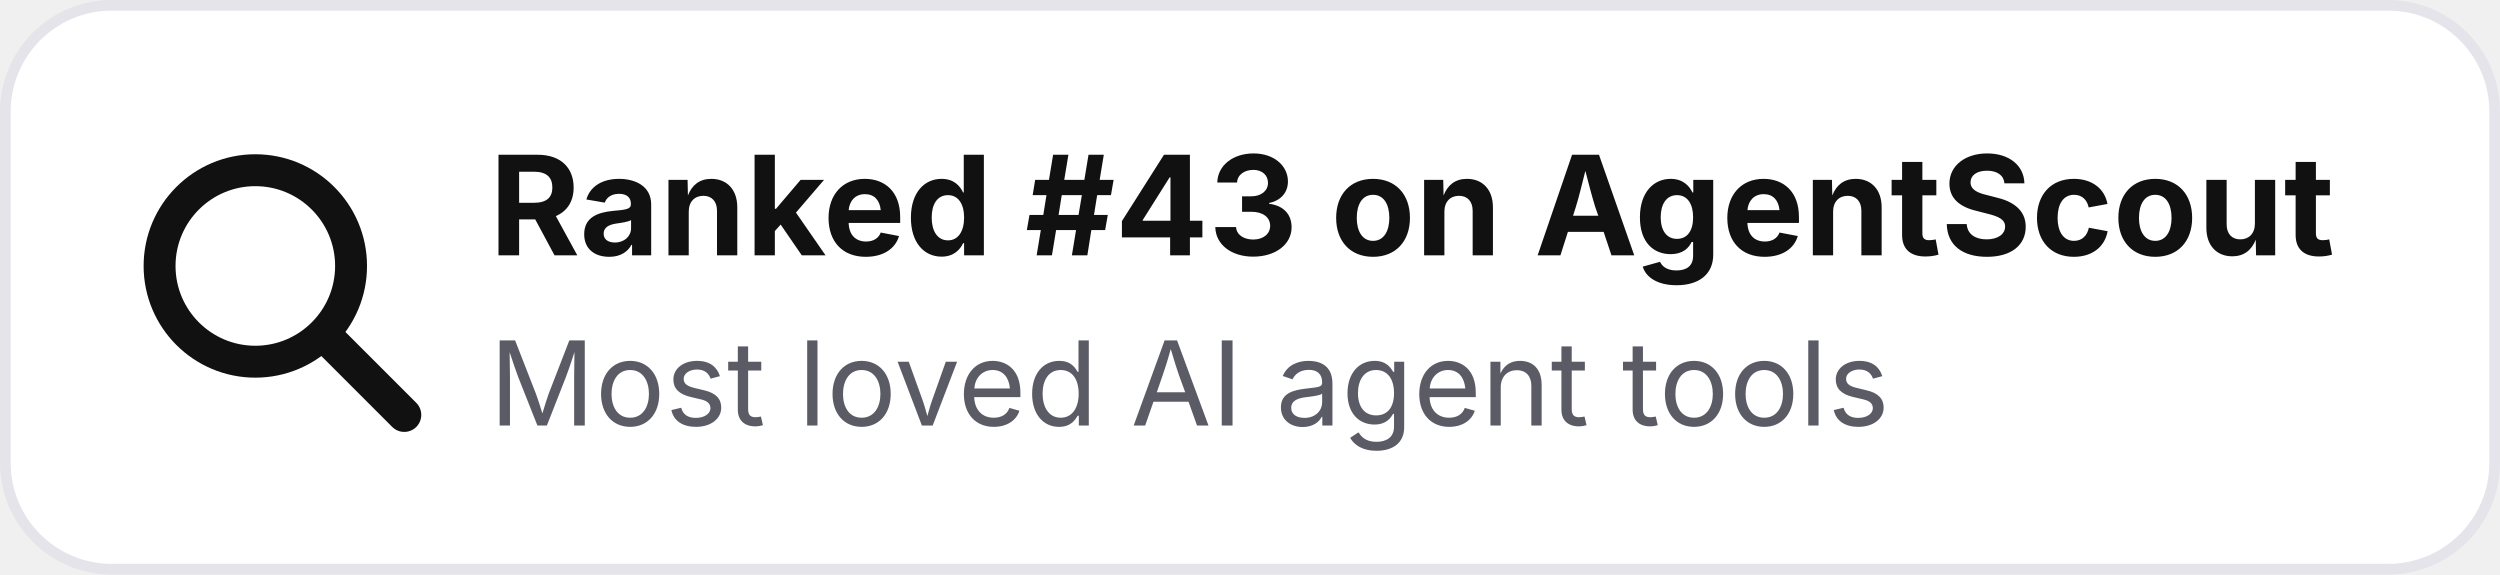
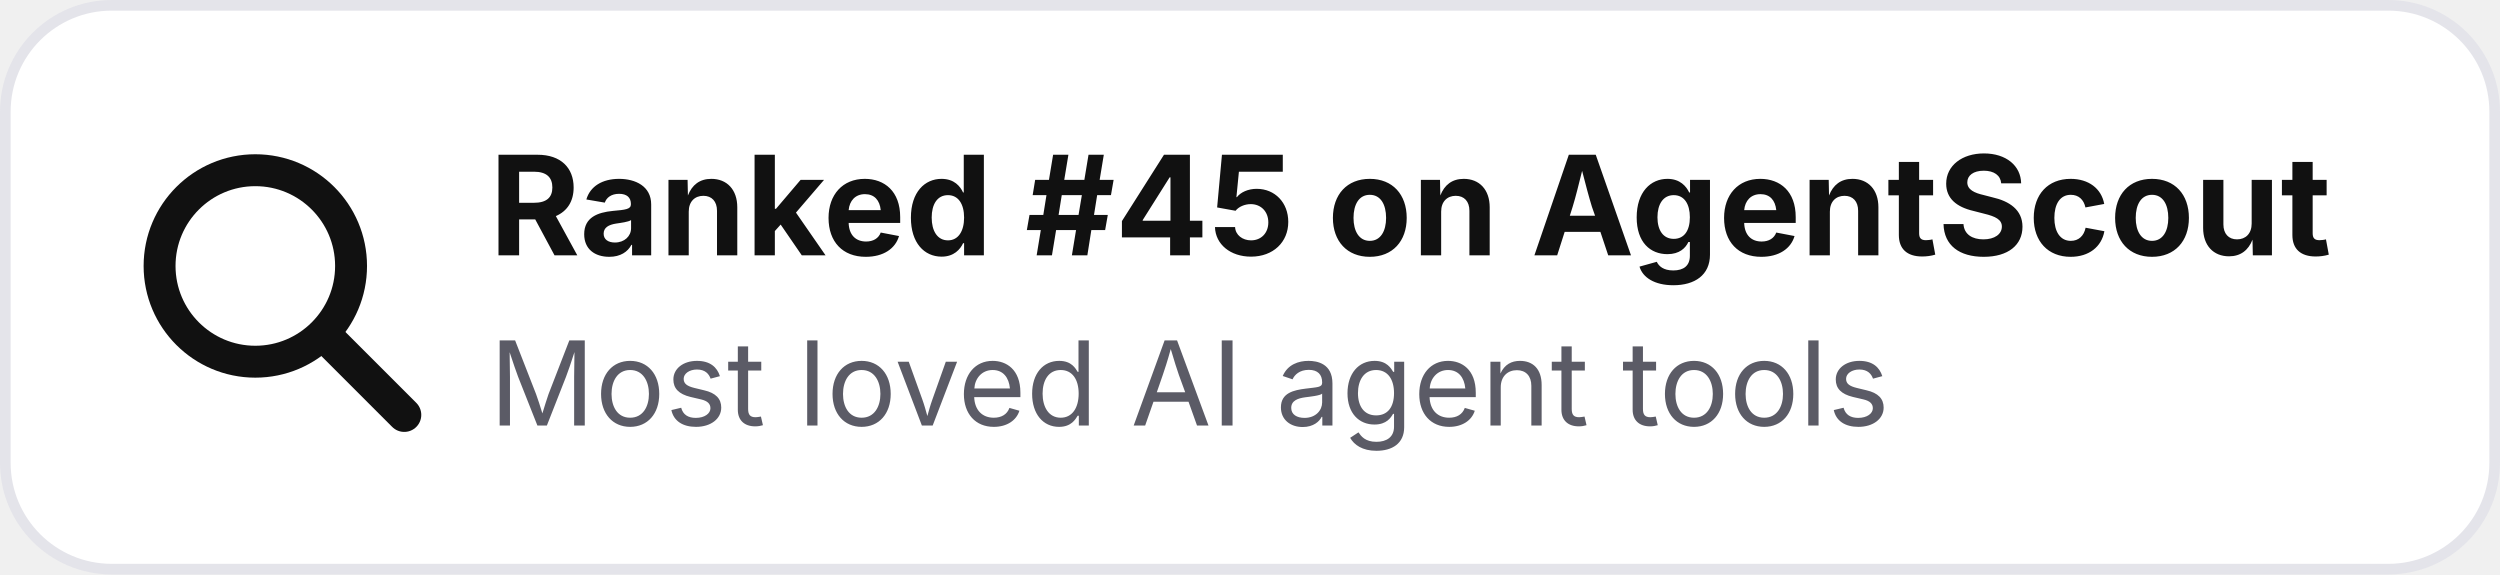
- <svg xmlns="http://www.w3.org/2000/svg" width="235" height="54" viewBox="0 0 235 54" role="img" aria-label="Ranked #43 on AgentScout">
+ <svg xmlns="http://www.w3.org/2000/svg" width="235" height="54" viewBox="0 0 235 54" role="img" aria-label="Ranked #45 on AgentScout">
  <rect x=".5" y=".5" width="234" height="53" rx="10" fill="#ffffff" stroke="#e4e4ea" />
  <circle cx="24" cy="25" r="9" fill="none" stroke="#111111" stroke-width="3" />
  <path d="M31 32l7 7" stroke="#111111" stroke-width="3.2" stroke-linecap="round" />
-   <text x="46" y="24" font-family="Inter,Segoe UI,Arial,sans-serif" font-size="13" font-weight="700" fill="#111111">Ranked #43 on AgentScout</text>
+   <text x="46" y="24" font-family="Inter,Segoe UI,Arial,sans-serif" font-size="13" font-weight="700" fill="#111111">Ranked #45 on AgentScout</text>
  <text x="46" y="40" font-family="Inter,Segoe UI,Arial,sans-serif" font-size="11" fill="#5b5b66">Most loved AI agent tools</text>
</svg>
